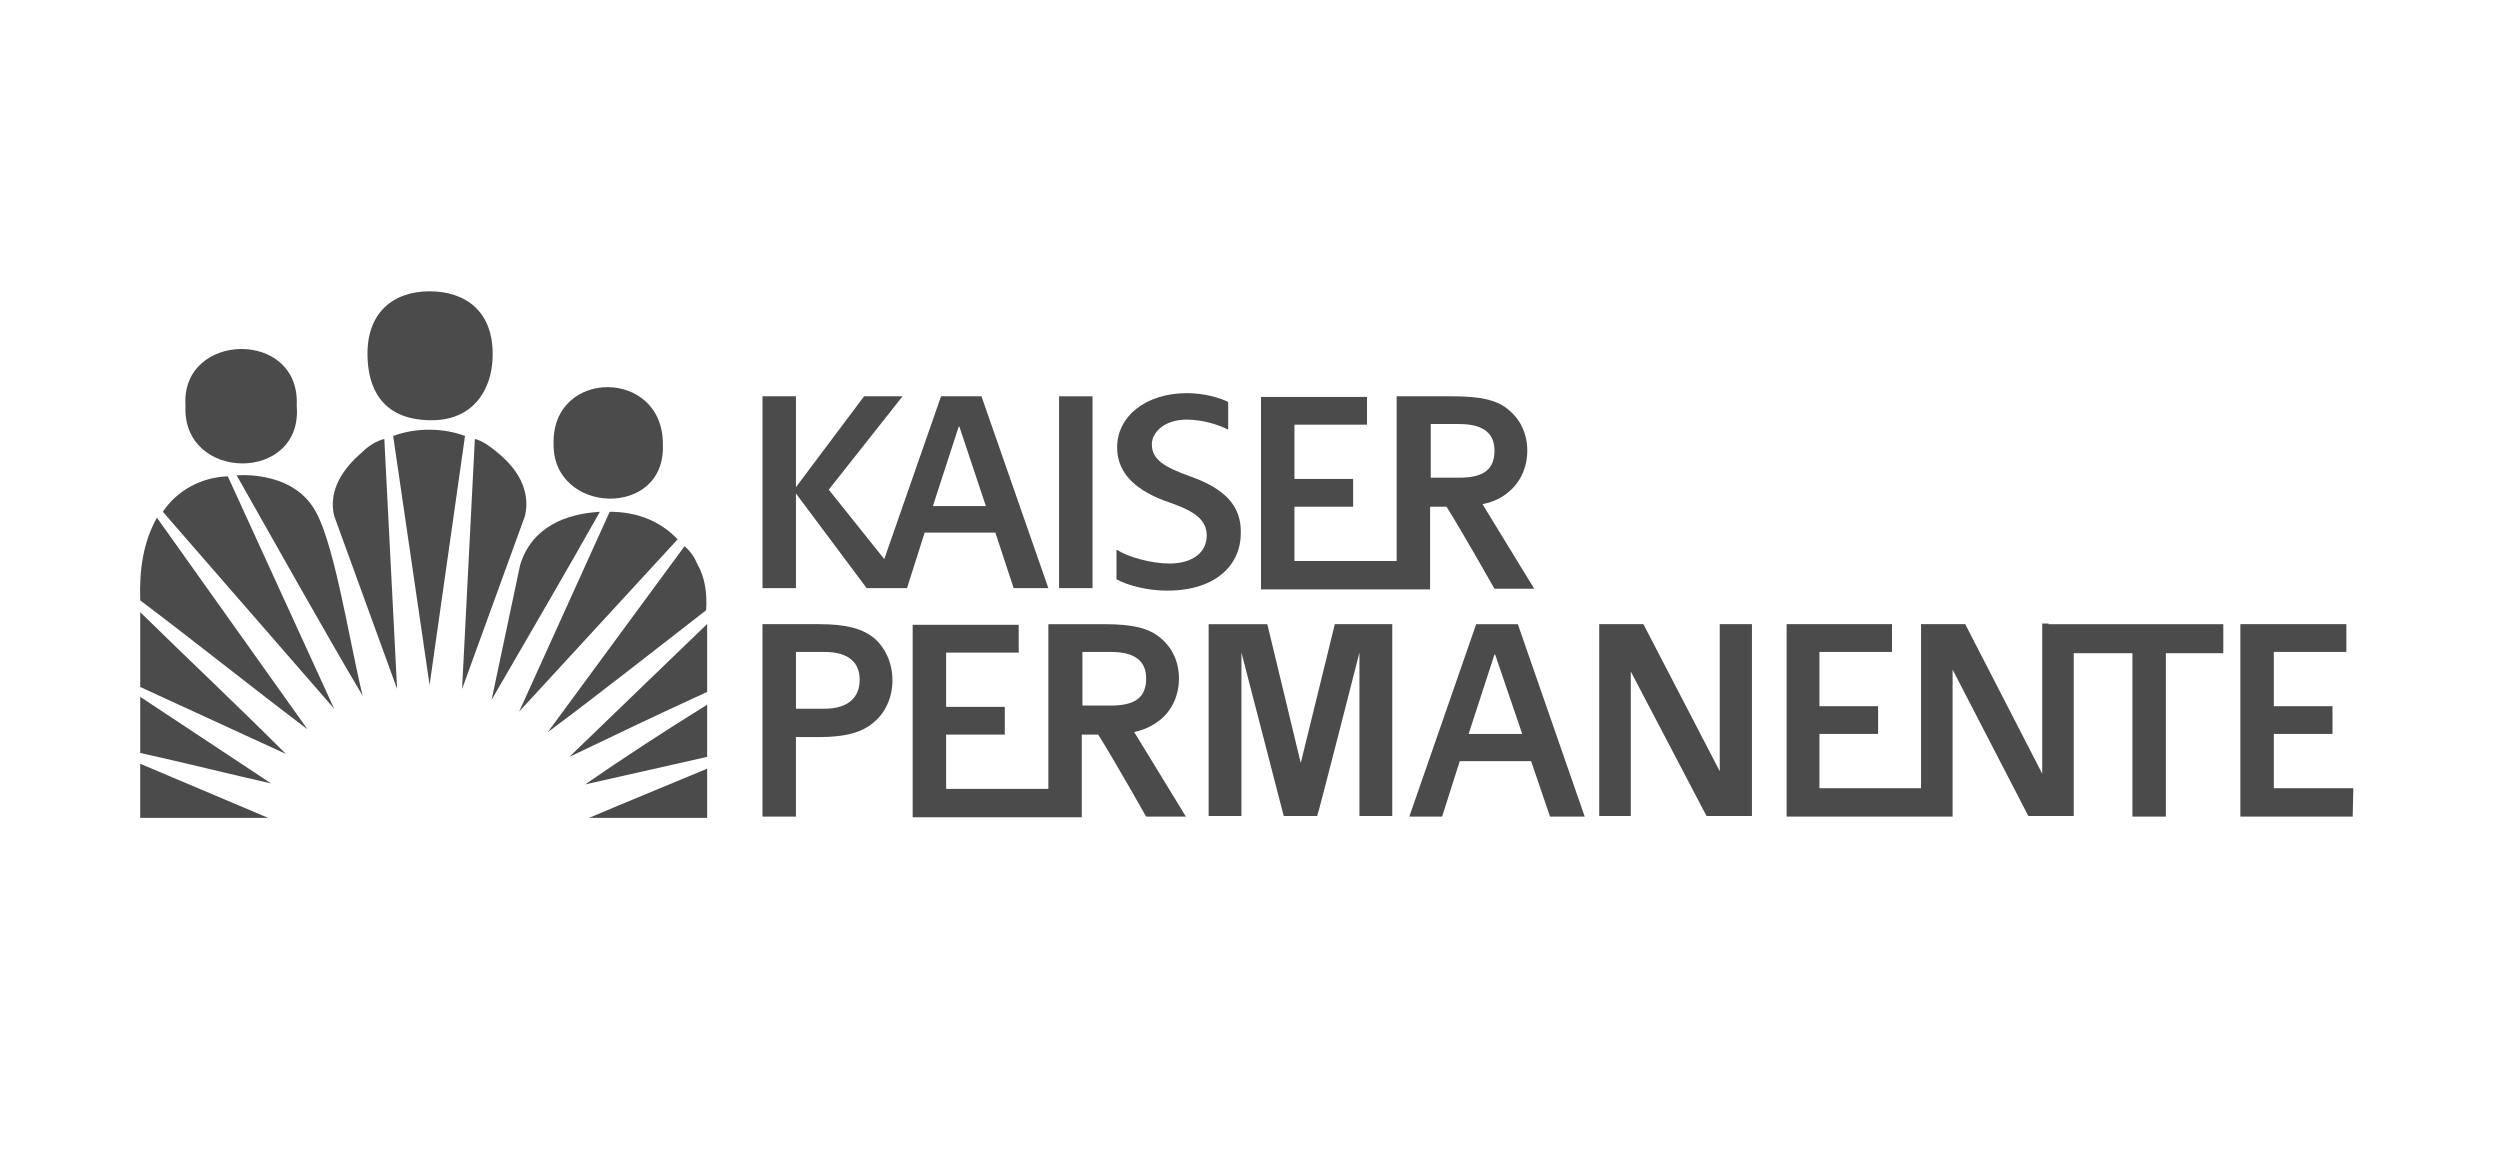
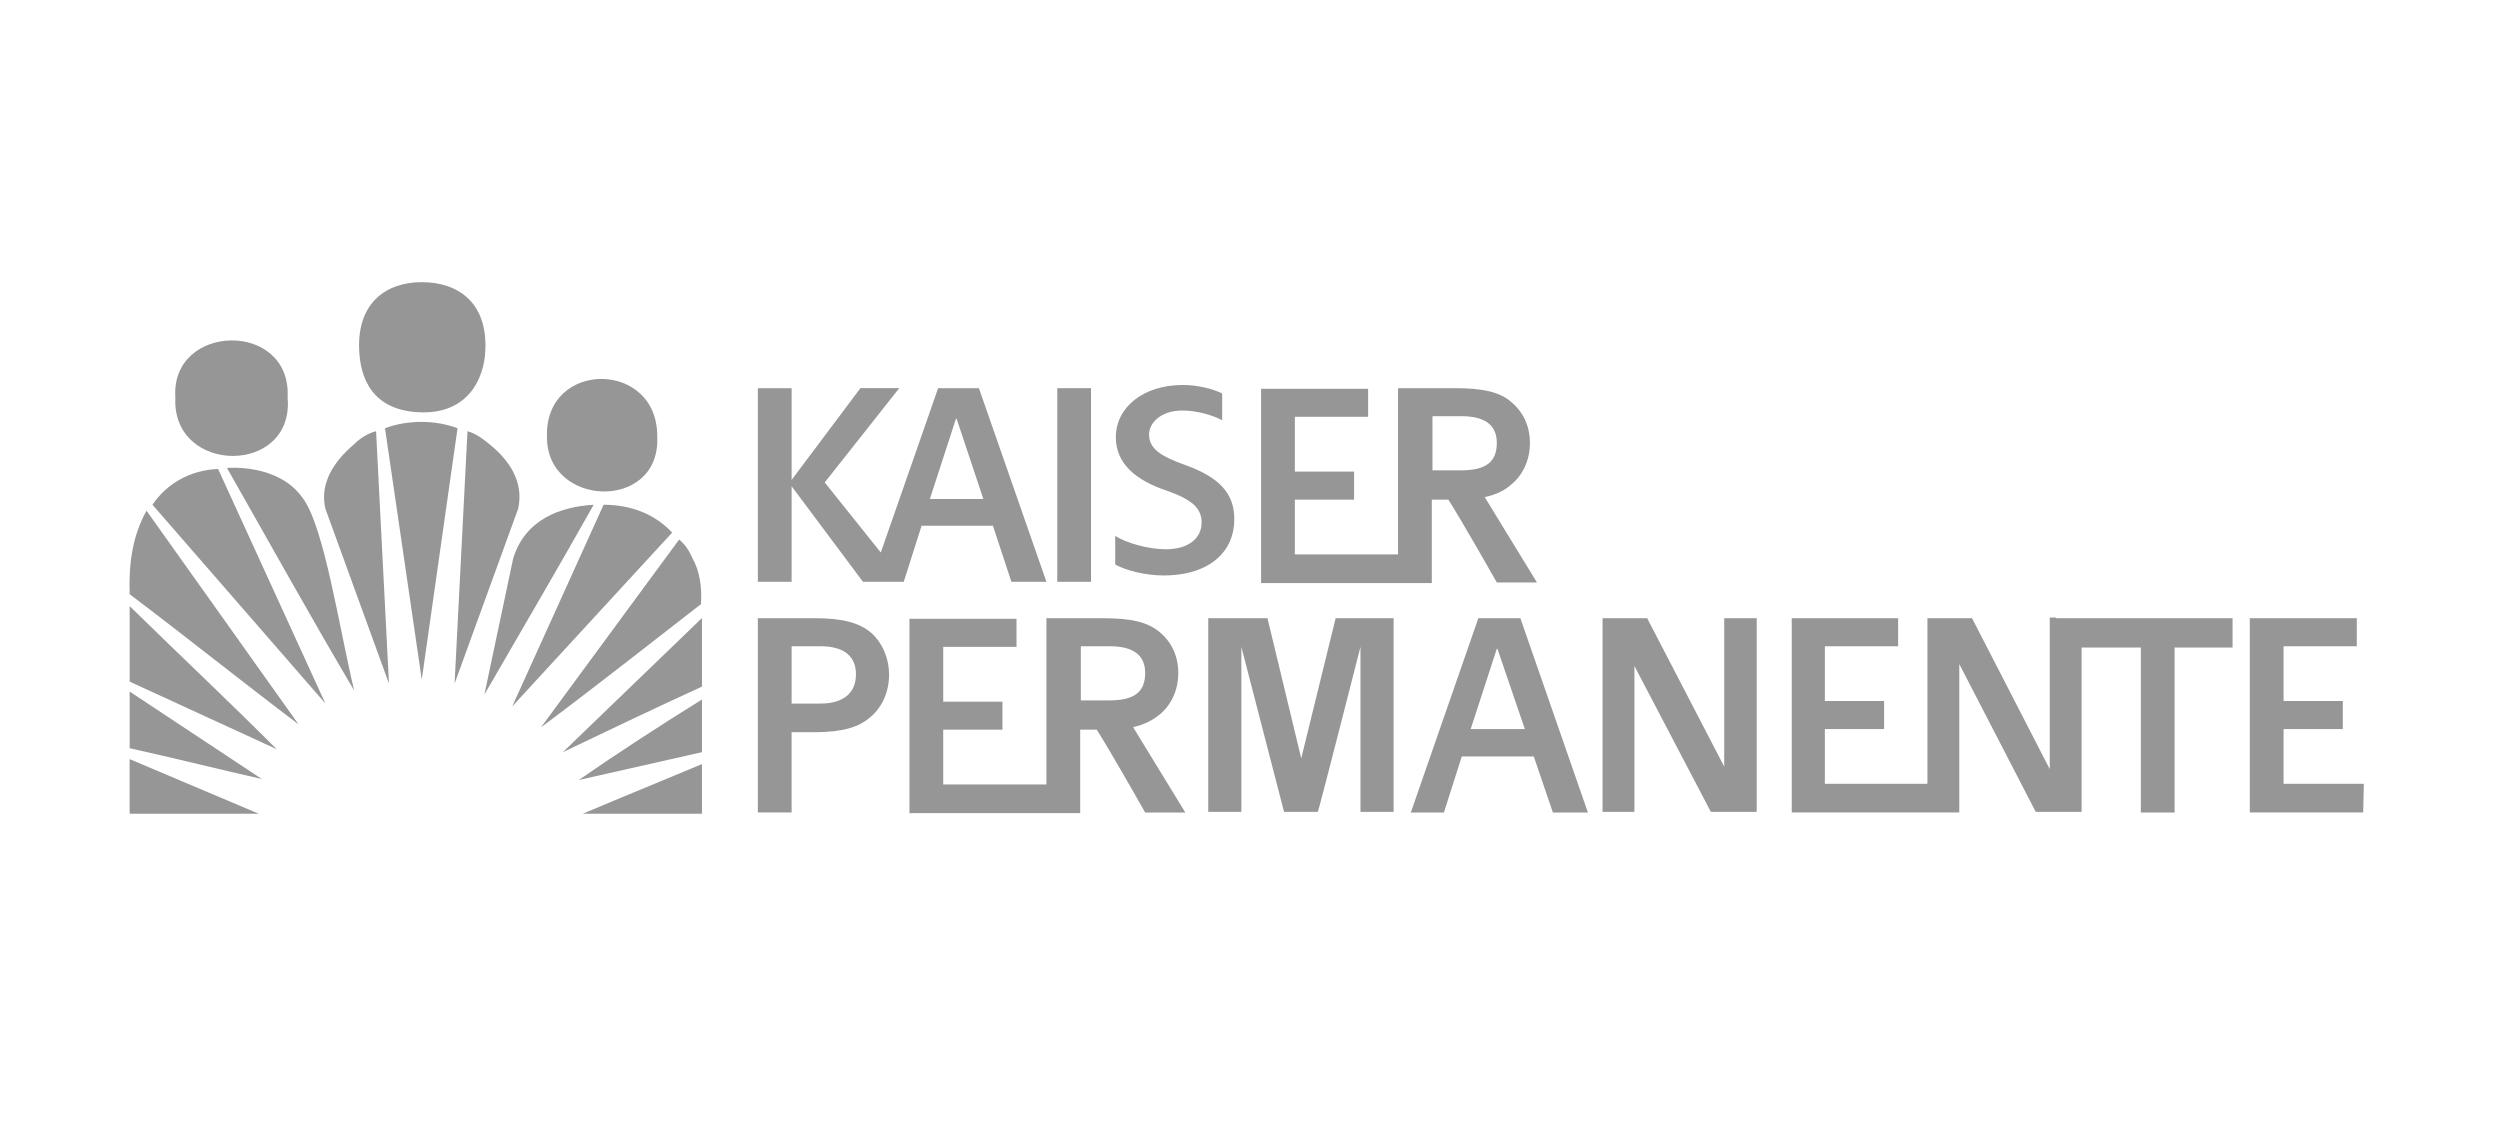
- <svg xmlns="http://www.w3.org/2000/svg" width="106px" height="49px" viewBox="0 0 106 49" version="1.1">
+ <svg xmlns="http://www.w3.org/2000/svg" width="105px" height="48px" viewBox="0 0 105 48" version="1.1">
  <g id="Page-1" stroke="none" stroke-width="1" fill="none" fill-rule="evenodd">
-     <g id="02-About" transform="translate(-973, -3244)">
-       <g id="Group-44" transform="translate(973.5, 3244.5)">
+     <g id="03-Navigation-Copy-2" transform="translate(-1296, -989)">
+       <g id="Group-44" transform="translate(1296, 989)">
        <g id="Untitled-1-Copy-3" transform="translate(4.472084, 11.851)">
-           <path d="M16.08,6.803 C15.83,6.594 15.495,6.344 15.162,6.26 L14.62,16.861 L17.29,9.516 C17.541,8.388 16.915,7.47 16.08,6.803" id="Fill-1" fill="#4B4B4B" fill-rule="nonzero" />
-           <path d="M11.698,6.135 L13.242,16.694 L14.744,6.135 C13.868,5.801 12.7,5.759 11.698,6.135" id="Fill-2" fill="#4B4B4B" fill-rule="nonzero" />
-           <path d="M10.404,6.803 C9.569,7.512 8.943,8.43 9.194,9.515 L11.865,16.86 L11.323,6.26 C10.988,6.344 10.655,6.552 10.404,6.803" id="Fill-3" fill="#4B4B4B" fill-rule="nonzero" />
-           <path d="M5.062,7.804 C6.815,10.892 8.651,14.189 10.404,17.152 C9.778,14.564 9.152,10.266 8.234,9.055 C7.191,7.595 5.062,7.804 5.062,7.804" id="Fill-4" fill="#4B4B4B" fill-rule="nonzero" />
-           <path d="M1.932,9.348 L9.194,17.695 L4.687,7.846 C3.518,7.888 2.517,8.472 1.932,9.348" id="Fill-5" fill="#4B4B4B" fill-rule="nonzero" />
-           <path d="M17.082,11.602 L15.872,17.32 C17.416,14.649 18.96,12.02 20.463,9.349 C19.043,9.432 17.582,9.974 17.082,11.602" id="Fill-6" fill="#4B4B4B" fill-rule="nonzero" />
-           <path d="M20.879,9.348 L17.04,17.82 L23.76,10.516 C23.008,9.724 22.006,9.348 20.879,9.348" id="Fill-7" fill="#4B4B4B" fill-rule="nonzero" />
-           <path d="M0.973,13.105 C3.352,14.899 5.688,16.777 8.067,18.572 L1.682,9.599 C1.097,10.642 0.93,11.811 0.973,13.105" id="Fill-8" fill="#4B4B4B" fill-rule="nonzero" />
-           <path d="M24.594,11.56 C24.468,11.268 24.302,11.018 24.052,10.809 L18.25,18.697 C20.545,16.986 22.757,15.233 24.97,13.521 C25.011,12.812 24.927,12.144 24.594,11.56" id="Fill-9" fill="#4B4B4B" fill-rule="nonzero" />
-           <path d="M0.973,16.777 L7.149,19.615 C5.104,17.57 3.017,15.608 0.973,13.605 L0.973,16.777" id="Fill-10" fill="#4B4B4B" fill-rule="nonzero" />
-           <path d="M25.011,16.986 L25.011,14.106 L19.168,19.74 C21.171,18.78 23.008,17.904 25.011,16.986" id="Fill-11" fill="#4B4B4B" fill-rule="nonzero" />
-           <path d="M0.973,19.573 C2.851,19.991 4.854,20.491 6.523,20.867 L0.973,17.194 L0.973,19.573" id="Fill-12" fill="#4B4B4B" fill-rule="nonzero" />
-           <path d="M25.011,19.74 L25.011,17.528 C23.258,18.614 21.464,19.782 19.836,20.909 L25.011,19.74" id="Fill-13" fill="#4B4B4B" fill-rule="nonzero" />
-           <polyline id="Fill-14" fill="#4B4B4B" fill-rule="nonzero" points="0.973 22.327 6.398 22.327 0.972 20.032 0.972 22.327" />
-           <path d="M25.011,22.327 L25.011,20.241 C23.217,20.992 21.673,21.618 20.003,22.327 L25.011,22.327" id="Fill-15" fill="#4B4B4B" fill-rule="nonzero" />
-           <path d="M23.133,6.511 C23.174,3.255 18.417,3.255 18.5,6.469 C18.459,9.474 23.258,9.641 23.133,6.511" id="Fill-16" fill="#4B4B4B" fill-rule="nonzero" />
+           <path d="M16.08,6.803 C15.83,6.594 15.495,6.344 15.162,6.26 L14.62,16.861 L17.29,9.516 C17.541,8.388 16.915,7.47 16.08,6.803" id="Fill-1" fill="#969696" fill-rule="nonzero" />
+           <path d="M11.698,6.135 L13.242,16.694 L14.744,6.135 C13.868,5.801 12.7,5.759 11.698,6.135" id="Fill-2" fill="#969696" fill-rule="nonzero" />
+           <path d="M10.404,6.803 C9.569,7.512 8.943,8.43 9.194,9.515 L11.865,16.86 L11.323,6.26 C10.988,6.344 10.655,6.552 10.404,6.803" id="Fill-3" fill="#969696" fill-rule="nonzero" />
+           <path d="M5.062,7.804 C6.815,10.892 8.651,14.189 10.404,17.152 C9.778,14.564 9.152,10.266 8.234,9.055 C7.191,7.595 5.062,7.804 5.062,7.804" id="Fill-4" fill="#969696" fill-rule="nonzero" />
+           <path d="M1.932,9.348 L9.194,17.695 L4.687,7.846 C3.518,7.888 2.517,8.472 1.932,9.348" id="Fill-5" fill="#969696" fill-rule="nonzero" />
+           <path d="M17.082,11.602 L15.872,17.32 C17.416,14.649 18.96,12.02 20.463,9.349 C19.043,9.432 17.582,9.974 17.082,11.602" id="Fill-6" fill="#969696" fill-rule="nonzero" />
+           <path d="M20.879,9.348 L17.04,17.82 L23.76,10.516 C23.008,9.724 22.006,9.348 20.879,9.348" id="Fill-7" fill="#969696" fill-rule="nonzero" />
+           <path d="M0.973,13.105 C3.352,14.899 5.688,16.777 8.067,18.572 L1.682,9.599 C1.097,10.642 0.93,11.811 0.973,13.105" id="Fill-8" fill="#969696" fill-rule="nonzero" />
+           <path d="M24.594,11.56 C24.468,11.268 24.302,11.018 24.052,10.809 L18.25,18.697 C20.545,16.986 22.757,15.233 24.97,13.521 C25.011,12.812 24.927,12.144 24.594,11.56" id="Fill-9" fill="#969696" fill-rule="nonzero" />
+           <path d="M0.973,16.777 L7.149,19.615 C5.104,17.57 3.017,15.608 0.973,13.605 L0.973,16.777" id="Fill-10" fill="#969696" fill-rule="nonzero" />
+           <path d="M25.011,16.986 L25.011,14.106 L19.168,19.74 C21.171,18.78 23.008,17.904 25.011,16.986" id="Fill-11" fill="#969696" fill-rule="nonzero" />
+           <path d="M0.973,19.573 C2.851,19.991 4.854,20.491 6.523,20.867 L0.973,17.194 L0.973,19.573" id="Fill-12" fill="#969696" fill-rule="nonzero" />
+           <path d="M25.011,19.74 L25.011,17.528 C23.258,18.614 21.464,19.782 19.836,20.909 L25.011,19.74" id="Fill-13" fill="#969696" fill-rule="nonzero" />
+           <polyline id="Fill-14" fill="#969696" fill-rule="nonzero" points="0.973 22.327 6.398 22.327 0.972 20.032 0.972 22.327" />
+           <path d="M25.011,22.327 L25.011,20.241 C23.217,20.992 21.673,21.618 20.003,22.327 L25.011,22.327" id="Fill-15" fill="#969696" fill-rule="nonzero" />
+           <path d="M23.133,6.511 C23.174,3.255 18.417,3.255 18.5,6.469 C18.459,9.474 23.258,9.641 23.133,6.511" id="Fill-16" fill="#969696" fill-rule="nonzero" />
          <g id="Fill-17" transform="translate(0.325082, 0)" />
-           <path d="M7.608,4.841 C7.775,1.586 2.684,1.711 2.893,4.841 C2.725,8.096 7.9,8.138 7.608,4.841" id="Fill-18" fill="#4B4B4B" fill-rule="nonzero" />
-           <path d="M13.242,5.467 C15.12,5.509 15.871,4.132 15.913,2.838 C15.997,0.835 14.744,0 13.242,0 C11.739,0 10.529,0.876 10.613,2.838 C10.655,3.965 11.114,5.426 13.242,5.467" id="Fill-19" fill="#4B4B4B" fill-rule="nonzero" />
-           <path d="M50.18,20 L48.762,14.114 L46.274,14.114 L46.274,22.247 L47.665,22.247 L47.665,15.317 L49.458,22.247 L50.876,22.247 C50.903,22.247 52.668,15.317 52.668,15.317 L52.668,22.247 L54.06,22.247 L54.06,14.113 L51.625,14.113 L50.18,20" id="Fill-22" fill="#4B4B4B" fill-rule="nonzero" />
-           <path d="M57.618,14.114 L54.782,22.274 L56.173,22.274 L56.922,19.92 L59.946,19.92 L60.749,22.274 L62.22,22.274 L59.384,14.114 L57.618,14.114 L57.618,14.114 Z M57.297,18.769 L58.394,15.398 L58.42,15.398 L59.571,18.769 L57.297,18.769 L57.297,18.769 Z" id="Fill-23" fill="#4B4B4B" fill-rule="nonzero" />
-           <polyline id="Fill-24" fill="#4B4B4B" fill-rule="nonzero" points="67.973 20.401 64.708 14.113 62.835 14.113 62.835 22.247 64.173 22.247 64.173 16.12 67.384 22.247 69.31 22.247 69.31 14.113 67.945 14.113 67.945 20.401" />
-           <path d="M94.809,21.07 L91.438,21.07 L91.438,18.769 L93.926,18.769 L93.926,17.591 L91.438,17.591 L91.438,15.291 C91.759,15.291 94.514,15.291 94.514,15.291 L94.514,14.113 C93.685,14.113 90.019,14.113 90.019,14.113 L90.019,22.273 L94.782,22.273 L94.809,21.07" id="Fill-25" fill="#4B4B4B" fill-rule="nonzero" />
-           <path d="M81.886,14.086 L81.886,14.086 L81.618,14.086 L81.618,20.454 L78.353,14.113 L76.48,14.113 L76.48,21.07 L72.172,21.07 L72.172,18.769 L74.66,18.769 L74.66,17.591 L72.172,17.591 L72.172,15.291 C72.493,15.291 75.249,15.291 75.249,15.291 L75.249,14.113 C74.42,14.113 70.781,14.113 70.781,14.113 L70.781,22.273 L77.711,22.273 L77.818,22.273 L77.818,16.04 L81.029,22.247 L82.955,22.247 L82.955,15.345 L85.443,15.345 L85.443,22.274 L86.861,22.274 L86.861,15.345 L89.296,15.345 L89.296,14.114 L81.885,14.114" id="Fill-26" fill="#4B4B4B" fill-rule="nonzero" />
-           <path d="M44.24,18.154 C44.696,17.779 45.016,17.164 45.016,16.415 C45.016,15.666 44.695,15.077 44.24,14.702 C43.732,14.274 43.036,14.114 41.859,14.114 L39.478,14.114 L39.478,17.565 L39.478,17.565 L39.478,21.097 L35.143,21.097 L35.143,18.796 L37.631,18.796 L37.631,17.619 L35.143,17.619 L35.143,15.318 C35.464,15.318 38.221,15.318 38.221,15.318 L38.221,14.14 C37.391,14.14 33.725,14.14 33.725,14.14 L33.725,22.301 L40.896,22.301 L40.896,18.796 L41.592,18.796 C42.234,19.812 43.625,22.274 43.625,22.274 L45.311,22.274 L43.118,18.689 C43.598,18.582 43.946,18.394 44.24,18.154 L44.24,18.154 Z M40.923,17.591 L40.923,15.291 L42.127,15.291 C43.197,15.291 43.625,15.718 43.625,16.414 C43.625,17.19 43.198,17.565 42.127,17.565 L40.923,17.565 L40.923,17.591 Z" id="Fill-27" fill="#4B4B4B" fill-rule="nonzero" />
-           <path d="M32.12,14.729 C31.612,14.301 30.916,14.113 29.738,14.113 L27.357,14.113 L27.357,22.273 L28.775,22.273 L28.775,18.902 L29.738,18.902 C30.915,18.902 31.611,18.688 32.092,18.26 C32.547,17.885 32.868,17.243 32.868,16.494 C32.868,15.745 32.548,15.103 32.12,14.729 L32.12,14.729 Z M29.98,17.699 L28.776,17.699 L28.776,15.291 L29.98,15.291 C31.05,15.291 31.478,15.772 31.478,16.468 C31.478,17.217 30.997,17.699 29.98,17.699 L29.98,17.699 Z" id="Fill-29" fill="#4B4B4B" fill-rule="nonzero" />
-           <polygon id="Fill-20" fill="#4B4B4B" fill-rule="nonzero" points="39.933 4.452 41.351 4.452 41.351 12.585 39.933 12.585" />
-           <path d="M34.929,4.452 L32.521,11.354 L30.167,8.411 L33.297,4.451 L31.666,4.451 L28.776,8.304 L28.776,4.452 L27.358,4.452 L27.358,12.585 L28.776,12.585 L28.776,8.572 L31.773,12.585 L32.094,12.585 L32.094,12.585 L33.485,12.585 L34.234,10.231 L37.231,10.231 L38.007,12.585 L39.478,12.585 L36.642,4.452 L34.929,4.452 L34.929,4.452 Z M34.582,9.107 L35.678,5.736 L35.705,5.736 L36.829,9.107 L34.582,9.107 L34.582,9.107 Z" id="Fill-21" fill="#4B4B4B" fill-rule="nonzero" />
-           <path d="M59.01,8.492 C59.465,8.117 59.785,7.502 59.785,6.753 C59.785,6.004 59.464,5.415 59.01,5.04 C58.528,4.612 57.805,4.452 56.628,4.452 L54.246,4.452 L54.246,7.903 L54.246,7.903 L54.246,11.435 L49.912,11.435 L49.912,9.134 L52.4,9.134 L52.4,7.957 L49.912,7.957 L49.912,5.655 C50.233,5.655 52.989,5.655 52.989,5.655 L52.989,4.478 C52.159,4.478 48.494,4.478 48.494,4.478 L48.494,12.639 L55.664,12.639 L55.664,9.134 L56.36,9.134 C57.002,10.15 58.394,12.612 58.394,12.612 L60.08,12.612 L57.886,9.027 C58.394,8.92 58.742,8.732 59.01,8.492 L59.01,8.492 Z M55.692,7.929 L55.692,5.628 L56.896,5.628 C57.966,5.628 58.394,6.056 58.394,6.752 C58.394,7.528 57.967,7.903 56.896,7.903 L55.692,7.903 L55.692,7.929 Z" id="Fill-28" fill="#4B4B4B" fill-rule="nonzero" />
-           <path d="M45.498,7.849 C44.374,7.448 43.866,7.127 43.866,6.485 C43.866,6.003 44.374,5.441 45.337,5.441 C46.06,5.441 46.755,5.682 47.103,5.869 L47.103,4.692 C46.729,4.505 46.06,4.318 45.364,4.318 C43.598,4.318 42.394,5.308 42.394,6.619 C42.394,7.796 43.304,8.518 44.668,8.973 C45.738,9.347 46.193,9.722 46.193,10.364 C46.193,11.06 45.605,11.542 44.615,11.542 C43.839,11.542 42.876,11.274 42.367,10.953 L42.367,12.211 C42.849,12.479 43.705,12.692 44.508,12.692 C46.621,12.692 47.638,11.569 47.638,10.258 C47.665,9.054 46.916,8.358 45.498,7.849" id="Fill-30" fill="#4B4B4B" fill-rule="nonzero" />
+           <path d="M7.608,4.841 C7.775,1.586 2.684,1.711 2.893,4.841 C2.725,8.096 7.9,8.138 7.608,4.841" id="Fill-18" fill="#969696" fill-rule="nonzero" />
+           <path d="M13.242,5.467 C15.12,5.509 15.871,4.132 15.913,2.838 C15.997,0.835 14.744,0 13.242,0 C11.739,0 10.529,0.876 10.613,2.838 C10.655,3.965 11.114,5.426 13.242,5.467" id="Fill-19" fill="#969696" fill-rule="nonzero" />
+           <path d="M50.18,20 L48.762,14.114 L46.274,14.114 L46.274,22.247 L47.665,22.247 L47.665,15.317 L49.458,22.247 L50.876,22.247 C50.903,22.247 52.668,15.317 52.668,15.317 L52.668,22.247 L54.06,22.247 L54.06,14.113 L51.625,14.113 L50.18,20" id="Fill-22" fill="#969696" fill-rule="nonzero" />
+           <path d="M57.618,14.114 L54.782,22.274 L56.173,22.274 L56.922,19.92 L59.946,19.92 L60.749,22.274 L62.22,22.274 L59.384,14.114 L57.618,14.114 L57.618,14.114 Z M57.297,18.769 L58.394,15.398 L58.42,15.398 L59.571,18.769 L57.297,18.769 L57.297,18.769 Z" id="Fill-23" fill="#969696" fill-rule="nonzero" />
+           <polyline id="Fill-24" fill="#969696" fill-rule="nonzero" points="67.973 20.401 64.708 14.113 62.835 14.113 62.835 22.247 64.173 22.247 64.173 16.12 67.384 22.247 69.31 22.247 69.31 14.113 67.945 14.113 67.945 20.401" />
+           <path d="M94.809,21.07 L91.438,21.07 L91.438,18.769 L93.926,18.769 L93.926,17.591 L91.438,17.591 L91.438,15.291 C91.759,15.291 94.514,15.291 94.514,15.291 L94.514,14.113 C93.685,14.113 90.019,14.113 90.019,14.113 L90.019,22.273 L94.782,22.273 L94.809,21.07" id="Fill-25" fill="#969696" fill-rule="nonzero" />
+           <path d="M81.886,14.086 L81.886,14.086 L81.618,14.086 L81.618,20.454 L78.353,14.113 L76.48,14.113 L76.48,21.07 L72.172,21.07 L72.172,18.769 L74.66,18.769 L74.66,17.591 L72.172,17.591 L72.172,15.291 C72.493,15.291 75.249,15.291 75.249,15.291 L75.249,14.113 C74.42,14.113 70.781,14.113 70.781,14.113 L70.781,22.273 L77.711,22.273 L77.818,22.273 L77.818,16.04 L81.029,22.247 L82.955,22.247 L82.955,15.345 L85.443,15.345 L85.443,22.274 L86.861,22.274 L86.861,15.345 L89.296,15.345 L89.296,14.114 L81.885,14.114" id="Fill-26" fill="#969696" fill-rule="nonzero" />
+           <path d="M44.24,18.154 C44.696,17.779 45.016,17.164 45.016,16.415 C45.016,15.666 44.695,15.077 44.24,14.702 C43.732,14.274 43.036,14.114 41.859,14.114 L39.478,14.114 L39.478,17.565 L39.478,17.565 L39.478,21.097 L35.143,21.097 L35.143,18.796 L37.631,18.796 L37.631,17.619 L35.143,17.619 L35.143,15.318 C35.464,15.318 38.221,15.318 38.221,15.318 L38.221,14.14 C37.391,14.14 33.725,14.14 33.725,14.14 L33.725,22.301 L40.896,22.301 L40.896,18.796 L41.592,18.796 C42.234,19.812 43.625,22.274 43.625,22.274 L45.311,22.274 L43.118,18.689 C43.598,18.582 43.946,18.394 44.24,18.154 L44.24,18.154 Z M40.923,17.591 L40.923,15.291 L42.127,15.291 C43.197,15.291 43.625,15.718 43.625,16.414 C43.625,17.19 43.198,17.565 42.127,17.565 L40.923,17.565 L40.923,17.591 Z" id="Fill-27" fill="#969696" fill-rule="nonzero" />
+           <path d="M32.12,14.729 C31.612,14.301 30.916,14.113 29.738,14.113 L27.357,14.113 L27.357,22.273 L28.775,22.273 L28.775,18.902 L29.738,18.902 C30.915,18.902 31.611,18.688 32.092,18.26 C32.547,17.885 32.868,17.243 32.868,16.494 C32.868,15.745 32.548,15.103 32.12,14.729 L32.12,14.729 Z M29.98,17.699 L28.776,17.699 L28.776,15.291 L29.98,15.291 C31.05,15.291 31.478,15.772 31.478,16.468 C31.478,17.217 30.997,17.699 29.98,17.699 L29.98,17.699 Z" id="Fill-29" fill="#969696" fill-rule="nonzero" />
+           <polygon id="Fill-20" fill="#969696" fill-rule="nonzero" points="39.933 4.452 41.351 4.452 41.351 12.585 39.933 12.585" />
+           <path d="M34.929,4.452 L32.521,11.354 L30.167,8.411 L33.297,4.451 L31.666,4.451 L28.776,8.304 L28.776,4.452 L27.358,4.452 L27.358,12.585 L28.776,12.585 L28.776,8.572 L31.773,12.585 L32.094,12.585 L32.094,12.585 L33.485,12.585 L34.234,10.231 L37.231,10.231 L38.007,12.585 L39.478,12.585 L36.642,4.452 L34.929,4.452 L34.929,4.452 Z M34.582,9.107 L35.678,5.736 L35.705,5.736 L36.829,9.107 L34.582,9.107 L34.582,9.107 Z" id="Fill-21" fill="#969696" fill-rule="nonzero" />
+           <path d="M59.785,6.753 C59.785,6.004 59.464,5.415 59.01,5.04 C58.528,4.612 57.805,4.452 56.628,4.452 L54.246,4.452 L54.246,7.903 L54.246,11.435 L49.912,11.435 L49.912,9.134 L52.4,9.134 L52.4,7.957 L49.912,7.957 L49.912,5.655 C50.233,5.655 52.989,5.655 52.989,5.655 L52.989,4.478 C52.159,4.478 48.494,4.478 48.494,4.478 L48.494,12.639 L55.664,12.639 L55.664,9.134 L56.36,9.134 C57.002,10.15 58.394,12.612 58.394,12.612 L60.08,12.612 L57.886,9.027 C58.394,8.92 58.742,8.732 59.01,8.492 C59.465,8.117 59.785,7.502 59.785,6.753 Z M55.692,7.929 L55.692,5.628 L56.896,5.628 C57.966,5.628 58.394,6.056 58.394,6.752 C58.394,7.528 57.967,7.903 56.896,7.903 L55.692,7.903 L55.692,7.929 Z" id="Fill-28" fill="#969696" fill-rule="nonzero" />
+           <path d="M45.337,7.691 C44.271,7.308 43.789,7.001 43.789,6.388 C43.789,5.928 44.271,5.391 45.184,5.391 C45.869,5.391 46.529,5.621 46.859,5.8 L46.859,4.675 C46.504,4.497 45.869,4.318 45.209,4.318 C43.535,4.318 42.393,5.264 42.393,6.516 C42.393,7.64 43.255,8.33 44.55,8.765 C45.565,9.122 45.996,9.48 45.996,10.094 C45.996,10.758 45.438,11.218 44.499,11.218 C43.763,11.218 42.85,10.963 42.367,10.656 L42.367,11.858 C42.824,12.113 43.636,12.318 44.397,12.318 C46.402,12.318 47.367,11.245 47.367,9.992 C47.392,8.842 46.681,8.177 45.337,7.691" id="Fill-30" fill="#969696" fill-rule="nonzero" />
        </g>
      </g>
    </g>
  </g>
</svg>
